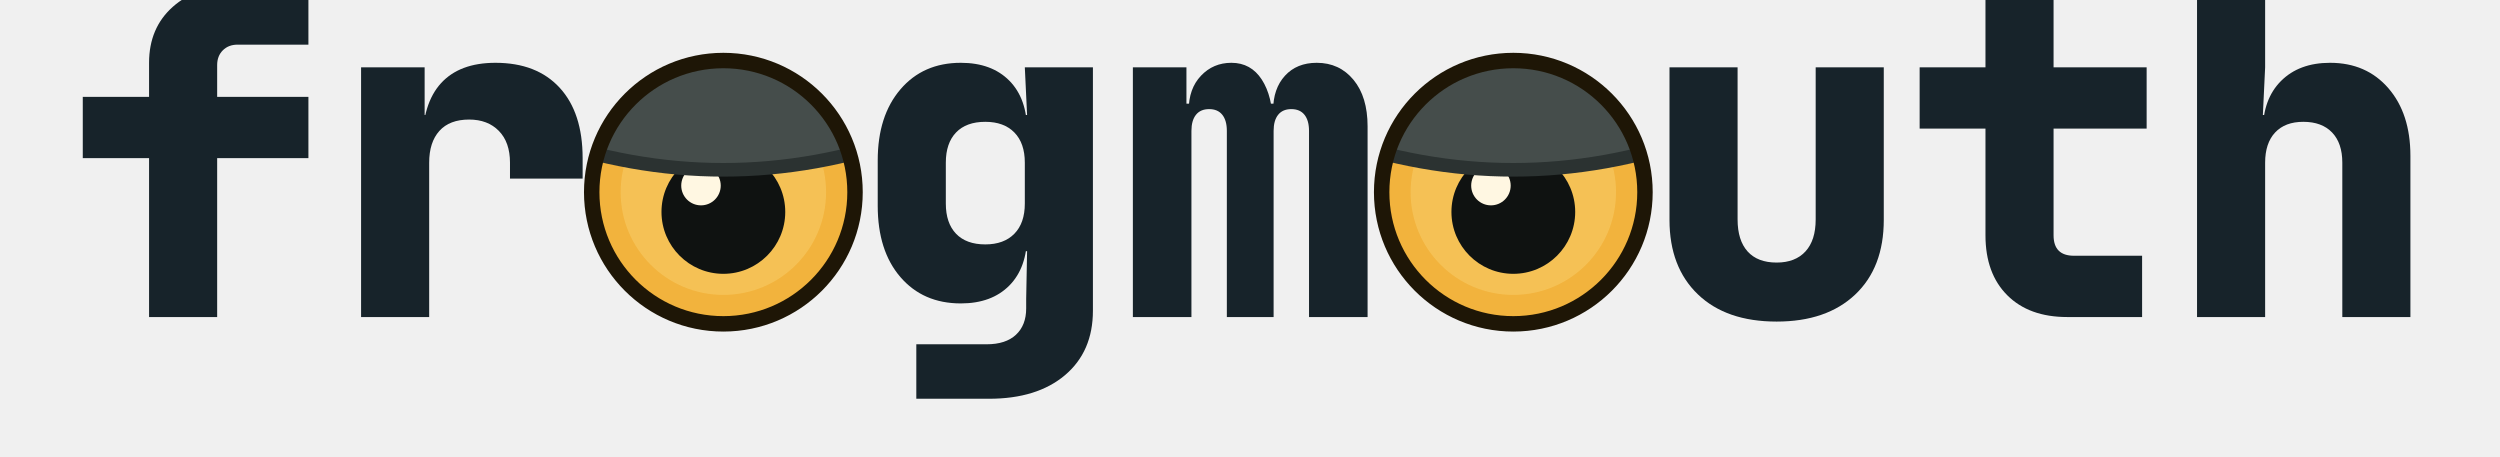
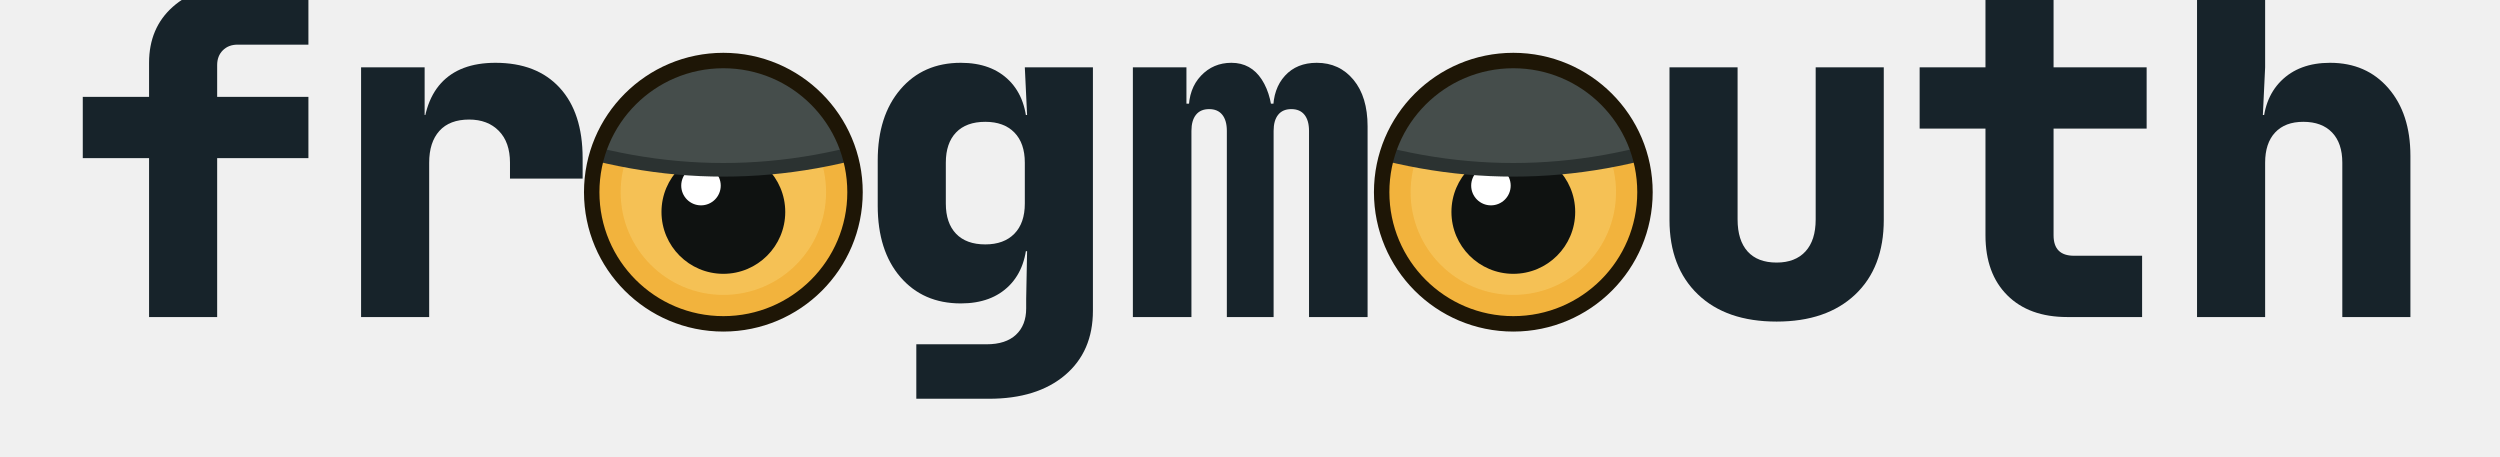
<svg xmlns="http://www.w3.org/2000/svg" viewBox="0 0 660.8 120.6" width="660.8" height="120.6" role="img" aria-label="frogmouth">
  <g transform="translate(16 83.8) scale(0.12)">
    <g fill="#17232A">
      <path transform="translate(0 0) scale(1 -1)" d="M195 0V350H49V485H195V560Q195 637 247.5 683.5Q300 730 385 730H546V600H390Q370 600 357.5 587.5Q345 575 345 555V485H546V350H345V0Z" />
      <path transform="translate(580 0) scale(1 -1)" d="M82 0V550H222V445H260L217 381Q217 470 258.0 515.0Q299 560 378 560Q469 560 519.5 505.0Q570 450 570 350V305H410V340Q410 385 385.5 410.0Q361 435 320 435Q277 435 254.5 410.0Q232 385 232 340V0Z" />
      <path transform="translate(1740 0) scale(1 -1)" d="M145 -180V-60H300Q342 -60 364.5 -39.0Q387 -18 387 19V40L389 145H354L389 180Q389 109 350.0 69.5Q311 30 243 30Q160 30 110.0 88.0Q60 146 60 245V345Q60 443 110.0 501.5Q160 560 243 560Q311 560 350.0 520.5Q389 481 389 410L354 445H389L384 550H534V14Q534 -76 472.5 -128.0Q411 -180 305 -180ZM297 160Q338 160 361.0 183.5Q384 207 384 250V340Q384 383 361.0 406.5Q338 430 297 430Q255 430 232.5 406.5Q210 383 210 340V250Q210 207 232.5 183.5Q255 160 297 160Z" />
      <path transform="translate(2320 0) scale(1 -1)" d="M42 0V550H160V470H184L165 456Q165 503 192.0 531.5Q219 560 259 560Q302 560 326.0 523.0Q350 486 350 425L332 470H360L351 456Q351 503 377.0 531.5Q403 560 447 560Q497 560 528.0 522.5Q559 485 559 420V0H430V410Q430 433 420.0 445.5Q410 458 391 458Q372 458 362.0 445.5Q352 433 352 410V0H249V410Q249 433 239.0 445.5Q229 458 210 458Q191 458 181.0 445.5Q171 433 171 410V0Z" />
      <path transform="translate(3480 0) scale(1 -1)" d="M300 -10Q189 -10 126.5 50.0Q64 110 64 214V550H214V215Q214 169 236.0 144.5Q258 120 300 120Q341 120 363.5 144.5Q386 169 386 215V550H536V214Q536 109 473.0 49.5Q410 -10 300 -10Z" />
      <path transform="translate(4060 0) scale(1 -1)" d="M360 0Q276 0 228.0 48.0Q180 96 180 180V415H35V550H180V705H330V550H535V415H330V180Q330 135 375 135H525V0Z" />
      <path transform="translate(4640 0) scale(1 -1)" d="M66 0V730H216V550L211 445H255L211 410Q211 480 251.0 520.0Q291 560 359 560Q439 560 487.5 504.0Q536 448 536 355V0H386V340Q386 383 363.5 406.5Q341 430 300 430Q260 430 238.0 406.5Q216 383 216 340V0Z" />
    </g>
    <g transform="translate(1460 -275)">
      <clipPath id="e23">
        <circle r="289.5" />
      </clipPath>
      <circle r="290" fill="#F2B33D" />
      <circle r="226.2" fill="#F7C860" opacity=".7" />
      <g clip-path="url(#e23)">
        <circle cy="43.5" r="136.3" fill="#0F1211" />
-         <circle cx="-49.3" cy="-14.5" r="43.5" fill="#FFF7E2" />
+         <circle cx="-49.3" cy="-14.5" r="43.5" fill="#FFFFFF" />
        <g class="lid">
          <path fill="#454D4B" d="M-406 -870H406V-121.8Q0 23.2 -406 -121.8Z" />
          <path fill="none" stroke="#2B3231" stroke-width="30" stroke-linecap="round" d="M-406 -121.8Q0 23.2 406 -121.8" />
        </g>
      </g>
      <circle r="290" fill="none" stroke="#1E1606" stroke-width="34" />
    </g>
    <g transform="translate(3200 -275)">
      <clipPath id="e24">
        <circle r="289.5" />
      </clipPath>
      <circle r="290" fill="#F2B33D" />
      <circle r="226.2" fill="#F7C860" opacity=".7" />
      <g clip-path="url(#e24)">
        <circle cy="43.5" r="136.3" fill="#0F1211" />
-         <circle cx="-49.3" cy="-14.5" r="43.5" fill="#FFF7E2" />
+         <circle cx="-49.3" cy="-14.5" r="43.5" fill="#FFFFFF" />
        <g class="lid">
          <path fill="#454D4B" d="M-406 -870H406V-121.8Q0 23.2 -406 -121.8Z" />
          <path fill="none" stroke="#2B3231" stroke-width="30" stroke-linecap="round" d="M-406 -121.8Q0 23.2 406 -121.8" />
        </g>
      </g>
      <circle r="290" fill="none" stroke="#1E1606" stroke-width="34" />
    </g>
  </g>
</svg>
